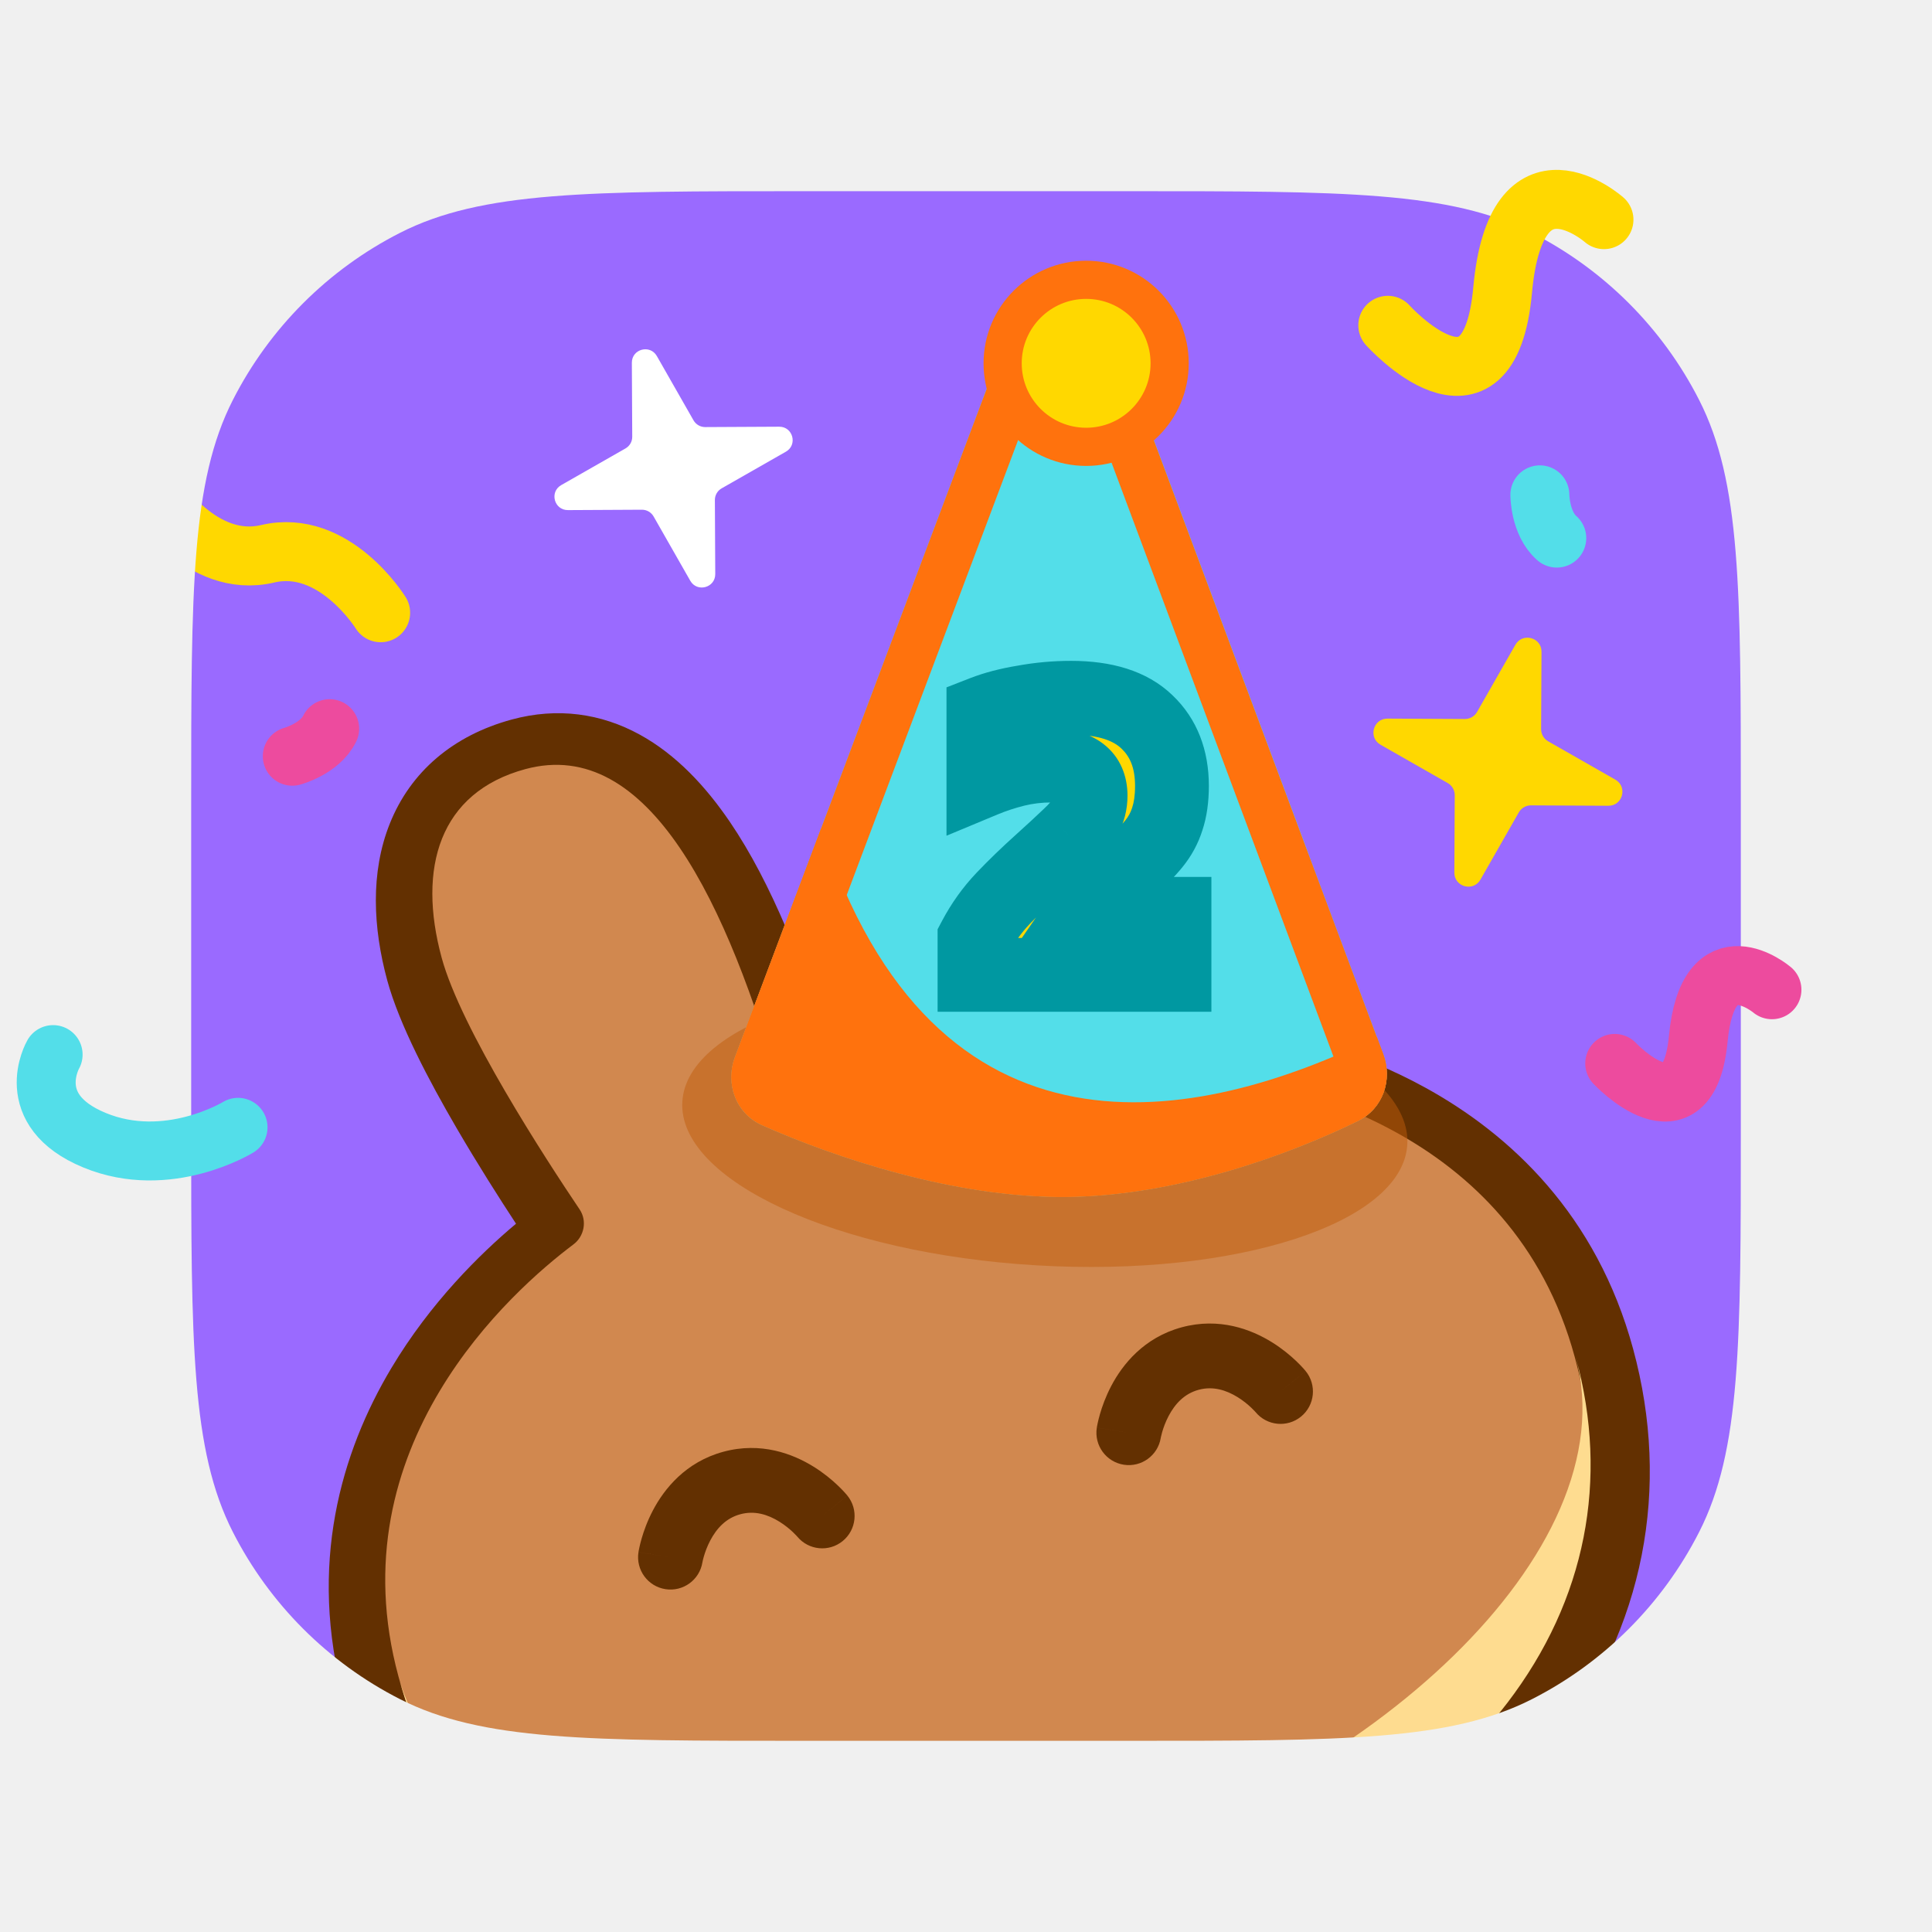
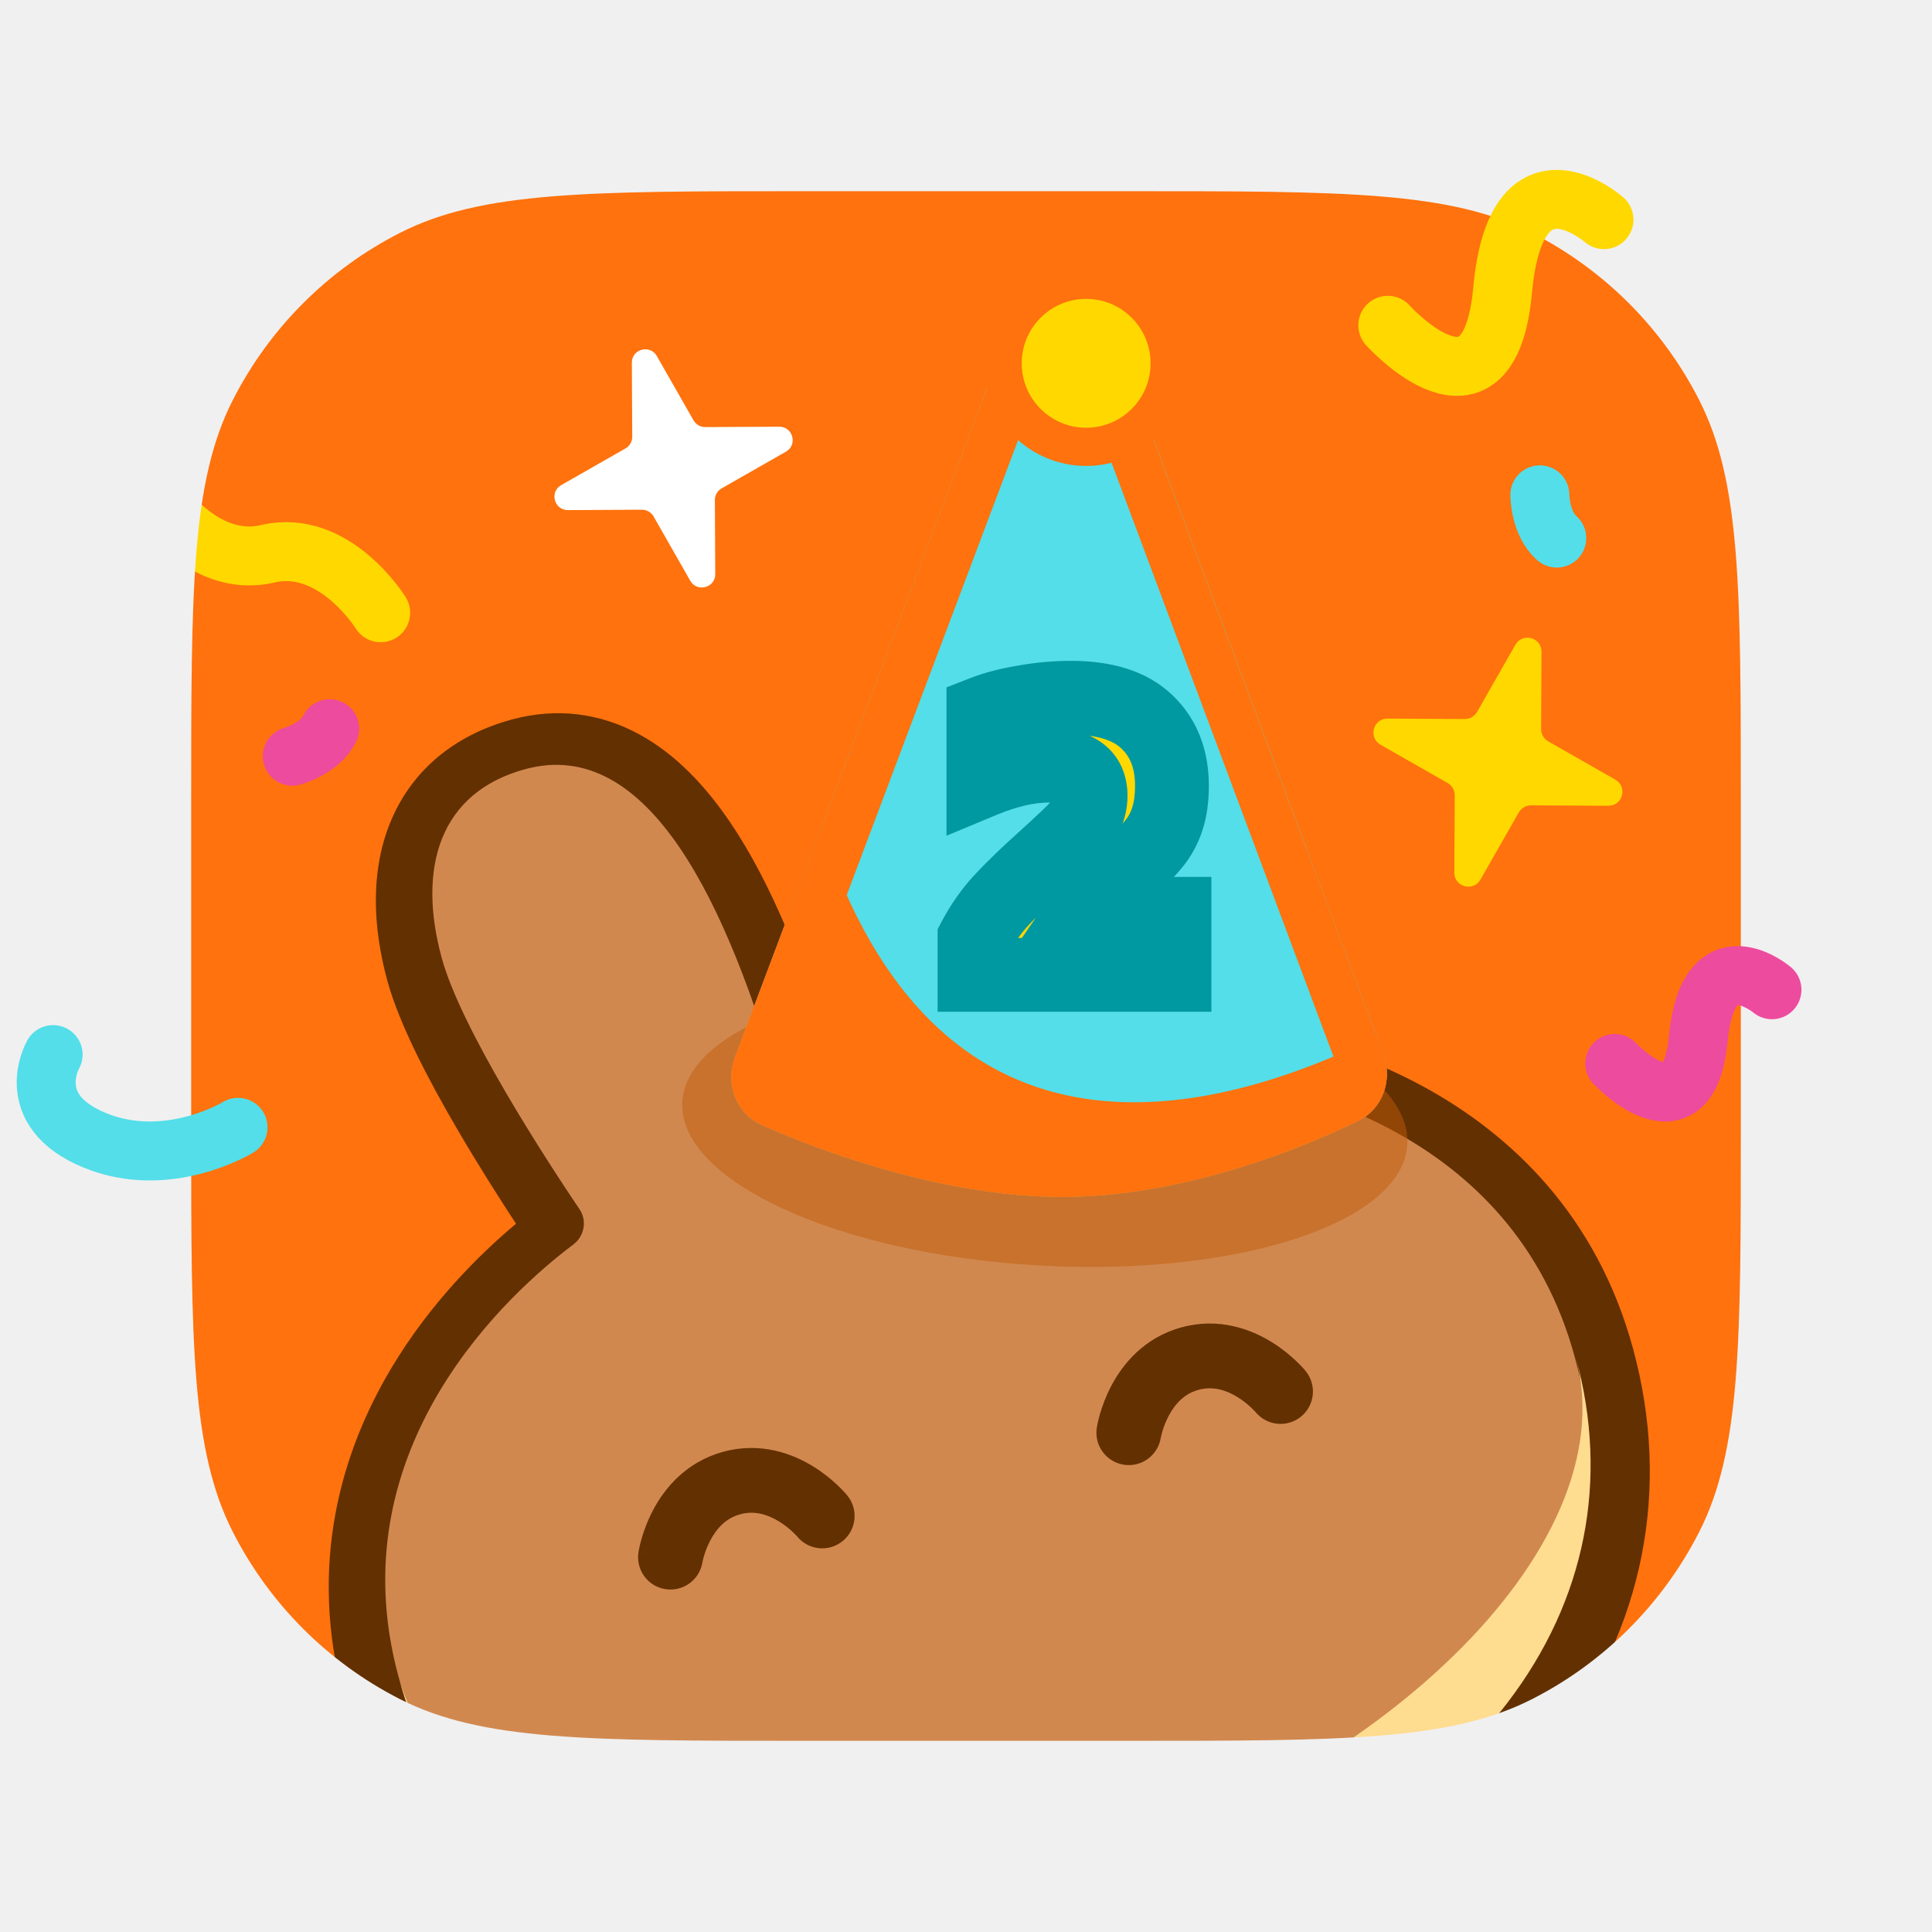
<svg xmlns="http://www.w3.org/2000/svg" width="192" height="192" fill="none" viewBox="0 0 192 192">
  <mask id="mask0_2459_3953" width="154" height="154" x="19" y="19" maskUnits="userSpaceOnUse" style="mask-type:alpha">
    <path fill="#EFF3F5" d="M19 79.8C19 58.518 19 47.877 23.142 39.748C26.785 32.598 32.598 26.785 39.748 23.142C47.877 19 58.518 19 79.8 19H112.2C133.482 19 144.123 19 152.252 23.142C159.402 26.785 165.215 32.598 168.858 39.748C173 47.877 173 58.518 173 79.8V112.2C173 133.482 173 144.123 168.858 152.252C165.215 159.402 159.402 165.215 152.252 168.858C144.123 173 133.482 173 112.2 173H79.8C58.518 173 47.877 173 39.748 168.858C32.598 165.215 26.785 159.402 23.142 152.252C19 144.123 19 133.482 19 112.2V79.8Z" />
  </mask>
  <g mask="url(#mask0_2459_3953)">
    <g clip-path="url(#clip0_2459_3953)">
-       <rect width="166" height="166" fill="#9A6AFF" transform="translate(10 15)" />
+       <rect width="166" height="166" fill="#FF720D" transform="translate(10 15)" />
      <path fill="#633001" fill-rule="evenodd" d="M111.216 199.42C91.457 204.768 74.258 204.349 60.828 198.854C47.236 193.292 37.947 182.685 34.191 168.85C30.571 155.518 33.916 144.288 38.891 135.96C42.789 129.434 47.732 124.59 51.281 121.612C49.598 119.045 47.452 115.669 45.394 112.139C42.64 107.415 39.672 101.802 38.482 97.421C37.074 92.235 36.79 86.72 38.74 81.846C40.8 76.695 45.027 73.088 50.86 71.505C55.419 70.267 59.748 70.907 63.571 73.001C67.224 75.003 70.157 78.183 72.537 81.682C76.717 87.83 79.942 96.105 82.507 104.54L88.094 103.023C86.04 94.449 84.637 85.68 85.134 78.261C85.417 74.04 86.339 69.813 88.478 66.238C90.716 62.498 94.128 59.756 98.686 58.518C104.52 56.934 109.99 57.908 114.372 61.309C118.519 64.528 121.064 69.429 122.472 74.615C123.662 78.996 123.94 85.34 123.953 90.808C123.963 94.894 123.819 98.892 123.666 101.957C128.234 102.732 134.947 104.41 141.611 108.069C150.115 112.737 158.681 120.733 162.301 134.064C166.057 147.9 163.409 161.748 154.497 173.42C145.69 184.953 131.065 194.014 111.315 199.393L111.216 199.42Z" clip-rule="evenodd" />
      <path fill="#D1884F" d="M52.199 76.436C43.655 78.756 41.471 86.263 43.889 95.168C45.81 102.246 54.229 115.181 57.602 120.19C58.361 121.317 58.068 122.856 56.99 123.666C50.883 128.253 33.387 143.726 39.597 166.597C46.139 190.689 71.607 203.279 109.484 193.025C109.499 193.021 109.514 193.017 109.529 193.013C109.544 193.009 109.559 193.005 109.574 193.001C147.435 182.689 163.038 158.948 156.496 134.856C150.286 111.985 127.367 107.485 119.779 106.617C118.44 106.464 117.408 105.284 117.493 103.928C117.869 97.901 118.59 82.484 116.668 75.406C114.25 66.501 108.569 61.13 100.025 63.45C87.727 66.79 89.44 85.221 94.35 104.168C94.677 105.433 93.946 106.73 92.698 107.069L80.581 110.359C79.332 110.698 78.045 109.949 77.688 108.692C72.341 89.863 64.497 73.097 52.199 76.436Z" />
      <path fill="#FEDC90" d="M107.479 185.283C79.654 192.838 44.947 186.107 39.61 166.643C39.618 166.673 39.626 166.704 39.635 166.734C46.182 190.846 71.685 203.436 109.611 193.138C147.538 182.84 163.171 159.08 156.624 134.968C156.616 134.938 156.608 134.907 156.599 134.877C161.84 154.367 135.303 177.728 107.479 185.283Z" />
      <path fill="#633001" fill-rule="evenodd" d="M69.805 155.266C69.522 157.01 67.885 158.201 66.136 157.93C64.38 157.658 63.177 156.014 63.449 154.258L66.629 154.751C63.449 154.258 63.449 154.257 63.45 154.255L63.45 154.253L63.451 154.247L63.453 154.233L63.459 154.2C63.463 154.174 63.468 154.143 63.475 154.106C63.489 154.032 63.507 153.936 63.532 153.82C63.581 153.589 63.655 153.277 63.762 152.906C63.974 152.17 64.326 151.166 64.89 150.093C66.011 147.965 68.131 145.293 71.881 144.275C75.632 143.256 78.812 144.489 80.855 145.758C81.885 146.398 82.696 147.087 83.251 147.614C83.531 147.88 83.753 148.112 83.912 148.287C83.992 148.374 84.057 148.447 84.106 148.504C84.13 148.533 84.151 148.557 84.167 148.577L84.189 148.603L84.198 148.613L84.201 148.618L84.203 148.62C84.204 148.621 84.205 148.622 81.755 150.619L84.205 148.622C85.328 149.999 85.122 152.026 83.744 153.149C82.373 154.267 80.358 154.068 79.232 152.706C79.231 152.705 79.23 152.704 79.228 152.702C79.219 152.691 79.196 152.666 79.162 152.628C79.092 152.552 78.976 152.429 78.817 152.278C78.495 151.972 78.029 151.579 77.459 151.224C76.301 150.505 74.988 150.099 73.568 150.485C72.147 150.871 71.22 151.885 70.585 153.091C70.272 153.685 70.069 154.26 69.946 154.687C69.885 154.897 69.847 155.062 69.826 155.163C69.815 155.213 69.808 155.246 69.806 155.261C69.805 155.263 69.805 155.265 69.805 155.266Z" clip-rule="evenodd" />
      <path fill="#633001" fill-rule="evenodd" d="M115.354 142.898C115.071 144.642 113.434 145.834 111.685 145.563C109.929 145.29 108.726 143.646 108.998 141.89L112.178 142.383C108.998 141.89 108.998 141.889 108.998 141.888L108.999 141.885L109 141.879L109.002 141.865L109.008 141.832C109.012 141.806 109.017 141.775 109.024 141.738C109.037 141.664 109.056 141.568 109.081 141.453C109.13 141.222 109.204 140.909 109.311 140.538C109.523 139.802 109.874 138.798 110.439 137.725C111.559 135.597 113.679 132.925 117.43 131.907C121.181 130.889 124.361 132.121 126.404 133.39C127.434 134.03 128.245 134.719 128.8 135.246C129.08 135.512 129.302 135.744 129.461 135.919C129.541 136.006 129.606 136.08 129.654 136.136C129.679 136.165 129.699 136.189 129.716 136.209L129.738 136.235L129.746 136.246L129.75 136.25L129.752 136.252C129.753 136.253 129.754 136.254 127.304 138.252L129.754 136.254C130.877 137.632 130.67 139.659 129.293 140.781C127.922 141.9 125.906 141.7 124.781 140.338C124.78 140.337 124.779 140.336 124.777 140.335C124.768 140.323 124.745 140.298 124.711 140.26C124.641 140.184 124.525 140.061 124.366 139.911C124.044 139.605 123.578 139.211 123.008 138.856C121.85 138.137 120.537 137.732 119.117 138.117C117.696 138.503 116.768 139.517 116.134 140.723C115.821 141.317 115.618 141.893 115.495 142.32C115.434 142.53 115.396 142.694 115.374 142.795C115.364 142.845 115.357 142.879 115.355 142.893C115.354 142.895 115.354 142.897 115.354 142.898Z" clip-rule="evenodd" />
      <path stroke="#53DEE9" stroke-linecap="round" stroke-width="5.859" d="M153.029 49.176C153.029 49.176 153.029 52.01 154.71 53.475" />
      <path fill="#FFD800" d="M147.126 87.414C146.418 88.654 144.524 88.147 144.531 86.718L144.571 79.031C144.573 78.53 144.306 78.066 143.87 77.818L137.193 74.009C135.953 73.301 136.46 71.406 137.889 71.414L145.576 71.453C146.077 71.456 146.541 71.188 146.789 70.752L150.598 64.076C151.306 62.835 153.201 63.343 153.193 64.771L153.154 72.458C153.151 72.959 153.419 73.423 153.854 73.671L160.531 77.481C161.772 78.189 161.264 80.083 159.836 80.076L152.149 80.036C151.648 80.034 151.184 80.301 150.936 80.737L147.126 87.414Z" />
      <path fill="#fff" d="M71.081 57.049C71.088 58.415 69.276 58.901 68.598 57.714L64.954 51.326C64.716 50.909 64.272 50.653 63.793 50.655L56.438 50.693C55.071 50.7 54.585 48.887 55.772 48.21L62.161 44.565C62.578 44.328 62.834 43.884 62.831 43.404L62.793 36.049C62.786 34.683 64.599 34.197 65.276 35.384L68.921 41.773C69.159 42.189 69.603 42.445 70.082 42.443L77.437 42.405C78.804 42.398 79.289 44.211 78.102 44.888L71.714 48.533C71.297 48.77 71.041 49.214 71.044 49.694L71.081 57.049Z" />
      <path stroke="#FFD800" stroke-linecap="round" stroke-width="5.859" d="M15.371 49.176C15.371 49.176 19.96 56.598 26.6 55.035C33.24 53.473 37.829 60.894 37.829 60.894" />
      <ellipse cx="103.833" cy="111.618" fill="#BF5C0C" opacity=".5" rx="36.087" ry="14.156" transform="rotate(3.39114 103.833 111.618)" />
      <path fill="#53DEE9" d="M105.9 118.95C116.974 118.868 128.215 114.7 134.978 111.39C137.427 110.191 138.422 107.314 137.47 104.764L110.717 33.166C108.888 28.271 101.96 28.279 100.115 33.178L73.04 105.053C72.044 107.698 73.142 110.67 75.72 111.814C82.953 115.022 94.806 119.032 105.9 118.95Z" />
      <path fill="#53DEE9" fill-rule="evenodd" d="M97.731 39.506C105.811 44.154 113.438 52.972 119.841 67.803C124.602 78.833 127.856 83.996 130.049 84.904L110.717 33.166C108.888 28.27 101.96 28.278 100.114 33.178L97.731 39.506Z" clip-rule="evenodd" />
      <path fill="#FF720D" fill-rule="evenodd" d="M134.978 111.39C128.214 114.7 116.974 118.867 105.899 118.95C94.806 119.032 82.953 115.022 75.72 111.814C73.142 110.67 72.044 107.697 73.04 105.053L81.603 82.32C92.914 117.169 119.089 111.747 136.824 103.035L137.47 104.764C138.422 107.313 137.427 110.191 134.978 111.39Z" clip-rule="evenodd" />
      <path stroke="#FF720D" stroke-width="4.719" d="M105.889 116.59C116.461 116.512 127.334 112.507 133.945 109.271C135.195 108.66 135.83 107.121 135.259 105.595L108.507 33.998C107.44 31.142 103.399 31.146 102.322 34.005L75.248 105.879C74.653 107.458 75.342 109.062 76.682 109.657C83.787 112.809 95.283 116.669 105.889 116.59Z" />
      <path fill="#FFD800" d="M96.845 96.881V93.26C97.631 91.772 98.586 90.439 99.709 89.26C100.831 88.081 102.081 86.873 103.456 85.638C104.607 84.6 105.533 83.743 106.235 83.07C106.965 82.396 107.499 81.764 107.835 81.175C108.2 80.557 108.383 79.855 108.383 79.069C108.383 77.076 107.077 76.08 104.467 76.08C103.26 76.08 102.081 76.22 100.93 76.501C99.807 76.781 98.74 77.132 97.73 77.553V70.816C98.88 70.367 100.228 70.016 101.772 69.763C103.316 69.483 104.874 69.342 106.446 69.342C109.814 69.342 112.327 70.142 113.983 71.743C115.639 73.315 116.468 75.434 116.468 78.101C116.468 79.364 116.313 80.459 116.004 81.385C115.724 82.284 115.274 83.112 114.657 83.87C114.039 84.628 113.239 85.442 112.257 86.312C111.386 87.07 110.53 87.828 109.688 88.586C108.846 89.344 108.172 90.088 107.667 90.817H116.72V96.881H96.845Z" />
      <path fill="#0098A1" d="M96.845 96.881H93.178V100.548H96.845V96.881ZM96.845 93.26L93.603 91.547L93.178 92.351V93.26H96.845ZM103.456 85.638L105.906 88.367L105.913 88.361L103.456 85.638ZM106.235 83.07L103.748 80.375L103.722 80.399L103.696 80.424L106.235 83.07ZM107.835 81.175L104.678 79.309L104.665 79.332L104.651 79.355L107.835 81.175ZM100.93 76.501L100.061 72.938L100.05 72.941L100.04 72.943L100.93 76.501ZM97.73 77.553H94.062V83.054L99.14 80.939L97.73 77.553ZM97.73 70.816L96.396 67.4L94.062 68.311V70.816H97.73ZM101.772 69.763L102.364 73.382L102.396 73.377L102.428 73.371L101.772 69.763ZM113.983 71.743L111.435 74.38L111.447 74.391L111.459 74.402L113.983 71.743ZM116.004 81.385L112.525 80.226L112.515 80.258L112.504 80.291L116.004 81.385ZM114.657 83.87L111.814 81.553V81.553L114.657 83.87ZM112.257 86.312L114.665 89.077L114.677 89.067L114.688 89.057L112.257 86.312ZM109.688 88.586L107.235 85.86H107.235L109.688 88.586ZM107.667 90.817L104.652 88.73L100.668 94.485H107.667V90.817ZM116.72 90.817H120.387V87.15H116.72V90.817ZM116.72 96.881V100.548H120.387V96.881H116.72ZM100.512 96.881V93.26H93.178V96.881H100.512ZM100.088 94.973C100.722 93.773 101.481 92.716 102.364 91.789L97.053 86.731C95.69 88.161 94.541 89.771 93.603 91.547L100.088 94.973ZM102.364 91.789C103.413 90.687 104.592 89.546 105.906 88.367L101.006 82.91C99.569 84.2 98.25 85.474 97.053 86.731L102.364 91.789ZM105.913 88.361C107.078 87.31 108.035 86.425 108.775 85.715L103.696 80.424C103.032 81.061 102.137 81.89 100.999 82.916L105.913 88.361ZM108.723 85.764C109.613 84.943 110.432 84.022 111.019 82.994L104.651 79.355C104.565 79.507 104.318 79.849 103.748 80.375L108.723 85.764ZM110.992 83.04C111.723 81.805 112.05 80.447 112.05 79.069H104.716C104.716 79.177 104.703 79.237 104.697 79.263C104.691 79.286 104.685 79.298 104.678 79.309L110.992 83.04ZM112.05 79.069C112.05 77.202 111.387 75.255 109.629 73.912C108.058 72.713 106.135 72.413 104.467 72.413V79.747C104.898 79.747 105.153 79.789 105.276 79.82C105.393 79.85 105.324 79.853 105.179 79.742C105.105 79.686 105.024 79.61 104.949 79.513C104.873 79.417 104.817 79.319 104.777 79.229C104.699 79.049 104.716 78.967 104.716 79.069H112.05ZM104.467 72.413C102.972 72.413 101.501 72.587 100.061 72.938L101.799 80.063C102.66 79.853 103.547 79.747 104.467 79.747V72.413ZM100.04 72.943C98.75 73.266 97.508 73.673 96.319 74.168L99.14 80.939C99.972 80.592 100.864 80.297 101.819 80.058L100.04 72.943ZM101.397 77.553V70.816H94.062V77.553H101.397ZM99.063 74.232C99.921 73.897 101.01 73.604 102.364 73.382L101.18 66.145C99.446 66.428 97.84 66.837 96.396 67.4L99.063 74.232ZM102.428 73.371C103.755 73.13 105.093 73.01 106.446 73.01V65.675C104.654 65.675 102.877 65.835 101.116 66.156L102.428 73.371ZM106.446 73.01C109.301 73.01 110.723 73.692 111.435 74.38L116.531 69.105C113.931 66.593 110.328 65.675 106.446 65.675V73.01ZM111.459 74.402C112.262 75.165 112.8 76.256 112.8 78.101H120.135C120.135 74.612 119.017 71.464 116.508 69.083L111.459 74.402ZM112.8 78.101C112.8 79.079 112.679 79.765 112.525 80.226L119.483 82.545C119.947 81.153 120.135 79.649 120.135 78.101H112.8ZM112.504 80.291C112.368 80.727 112.148 81.143 111.814 81.553L117.5 86.186C118.401 85.081 119.079 83.84 119.504 82.479L112.504 80.291ZM111.814 81.553C111.356 82.116 110.706 82.787 109.825 83.567L114.688 89.057C115.772 88.097 116.723 87.14 117.5 86.186L111.814 81.553ZM109.848 83.547C108.963 84.317 108.092 85.089 107.235 85.86L112.141 91.311C112.968 90.567 113.81 89.822 114.665 89.077L109.848 83.547ZM107.235 85.86C106.236 86.759 105.356 87.713 104.652 88.73L110.682 92.905C110.988 92.463 111.456 91.929 112.141 91.311L107.235 85.86ZM107.667 94.485H116.72V87.15H107.667V94.485ZM113.053 90.817V96.881H120.387V90.817H113.053ZM116.72 93.214H96.845V100.548H116.72V93.214Z" />
      <circle cx="107.94" cy="36.106" r="8.3" fill="#FFD800" stroke="#FF720D" stroke-width="3.794" />
    </g>
  </g>
  <path stroke="#FFD800" stroke-linecap="round" stroke-width="5.859" d="M159.4 21.828C159.4 21.828 150.673 14.127 149.33 28.828C147.987 43.53 137.918 32.328 137.918 32.328" />
  <path stroke="#ED4B9E" stroke-linecap="round" stroke-width="5.859" d="M176.094 98.359C176.094 98.359 169.747 92.988 168.77 103.241C167.794 113.494 160.47 105.682 160.47 105.682" />
  <path stroke="#ED4B9E" stroke-linecap="round" stroke-width="5.859" d="M29.047 75.153C29.047 75.153 31.784 74.419 32.763 72.416" />
  <path stroke="#53DEE9" stroke-linecap="round" stroke-width="5.859" d="M5.279 104.805C5.279 104.805 2.105 110.302 9.388 113.311C16.671 116.321 23.656 112.033 23.656 112.033" />
  <defs>
    <clipPath id="clip0_2459_3953">
      <rect width="166" height="166" fill="#fff" transform="translate(10 15)" />
    </clipPath>
  </defs>
</svg>
